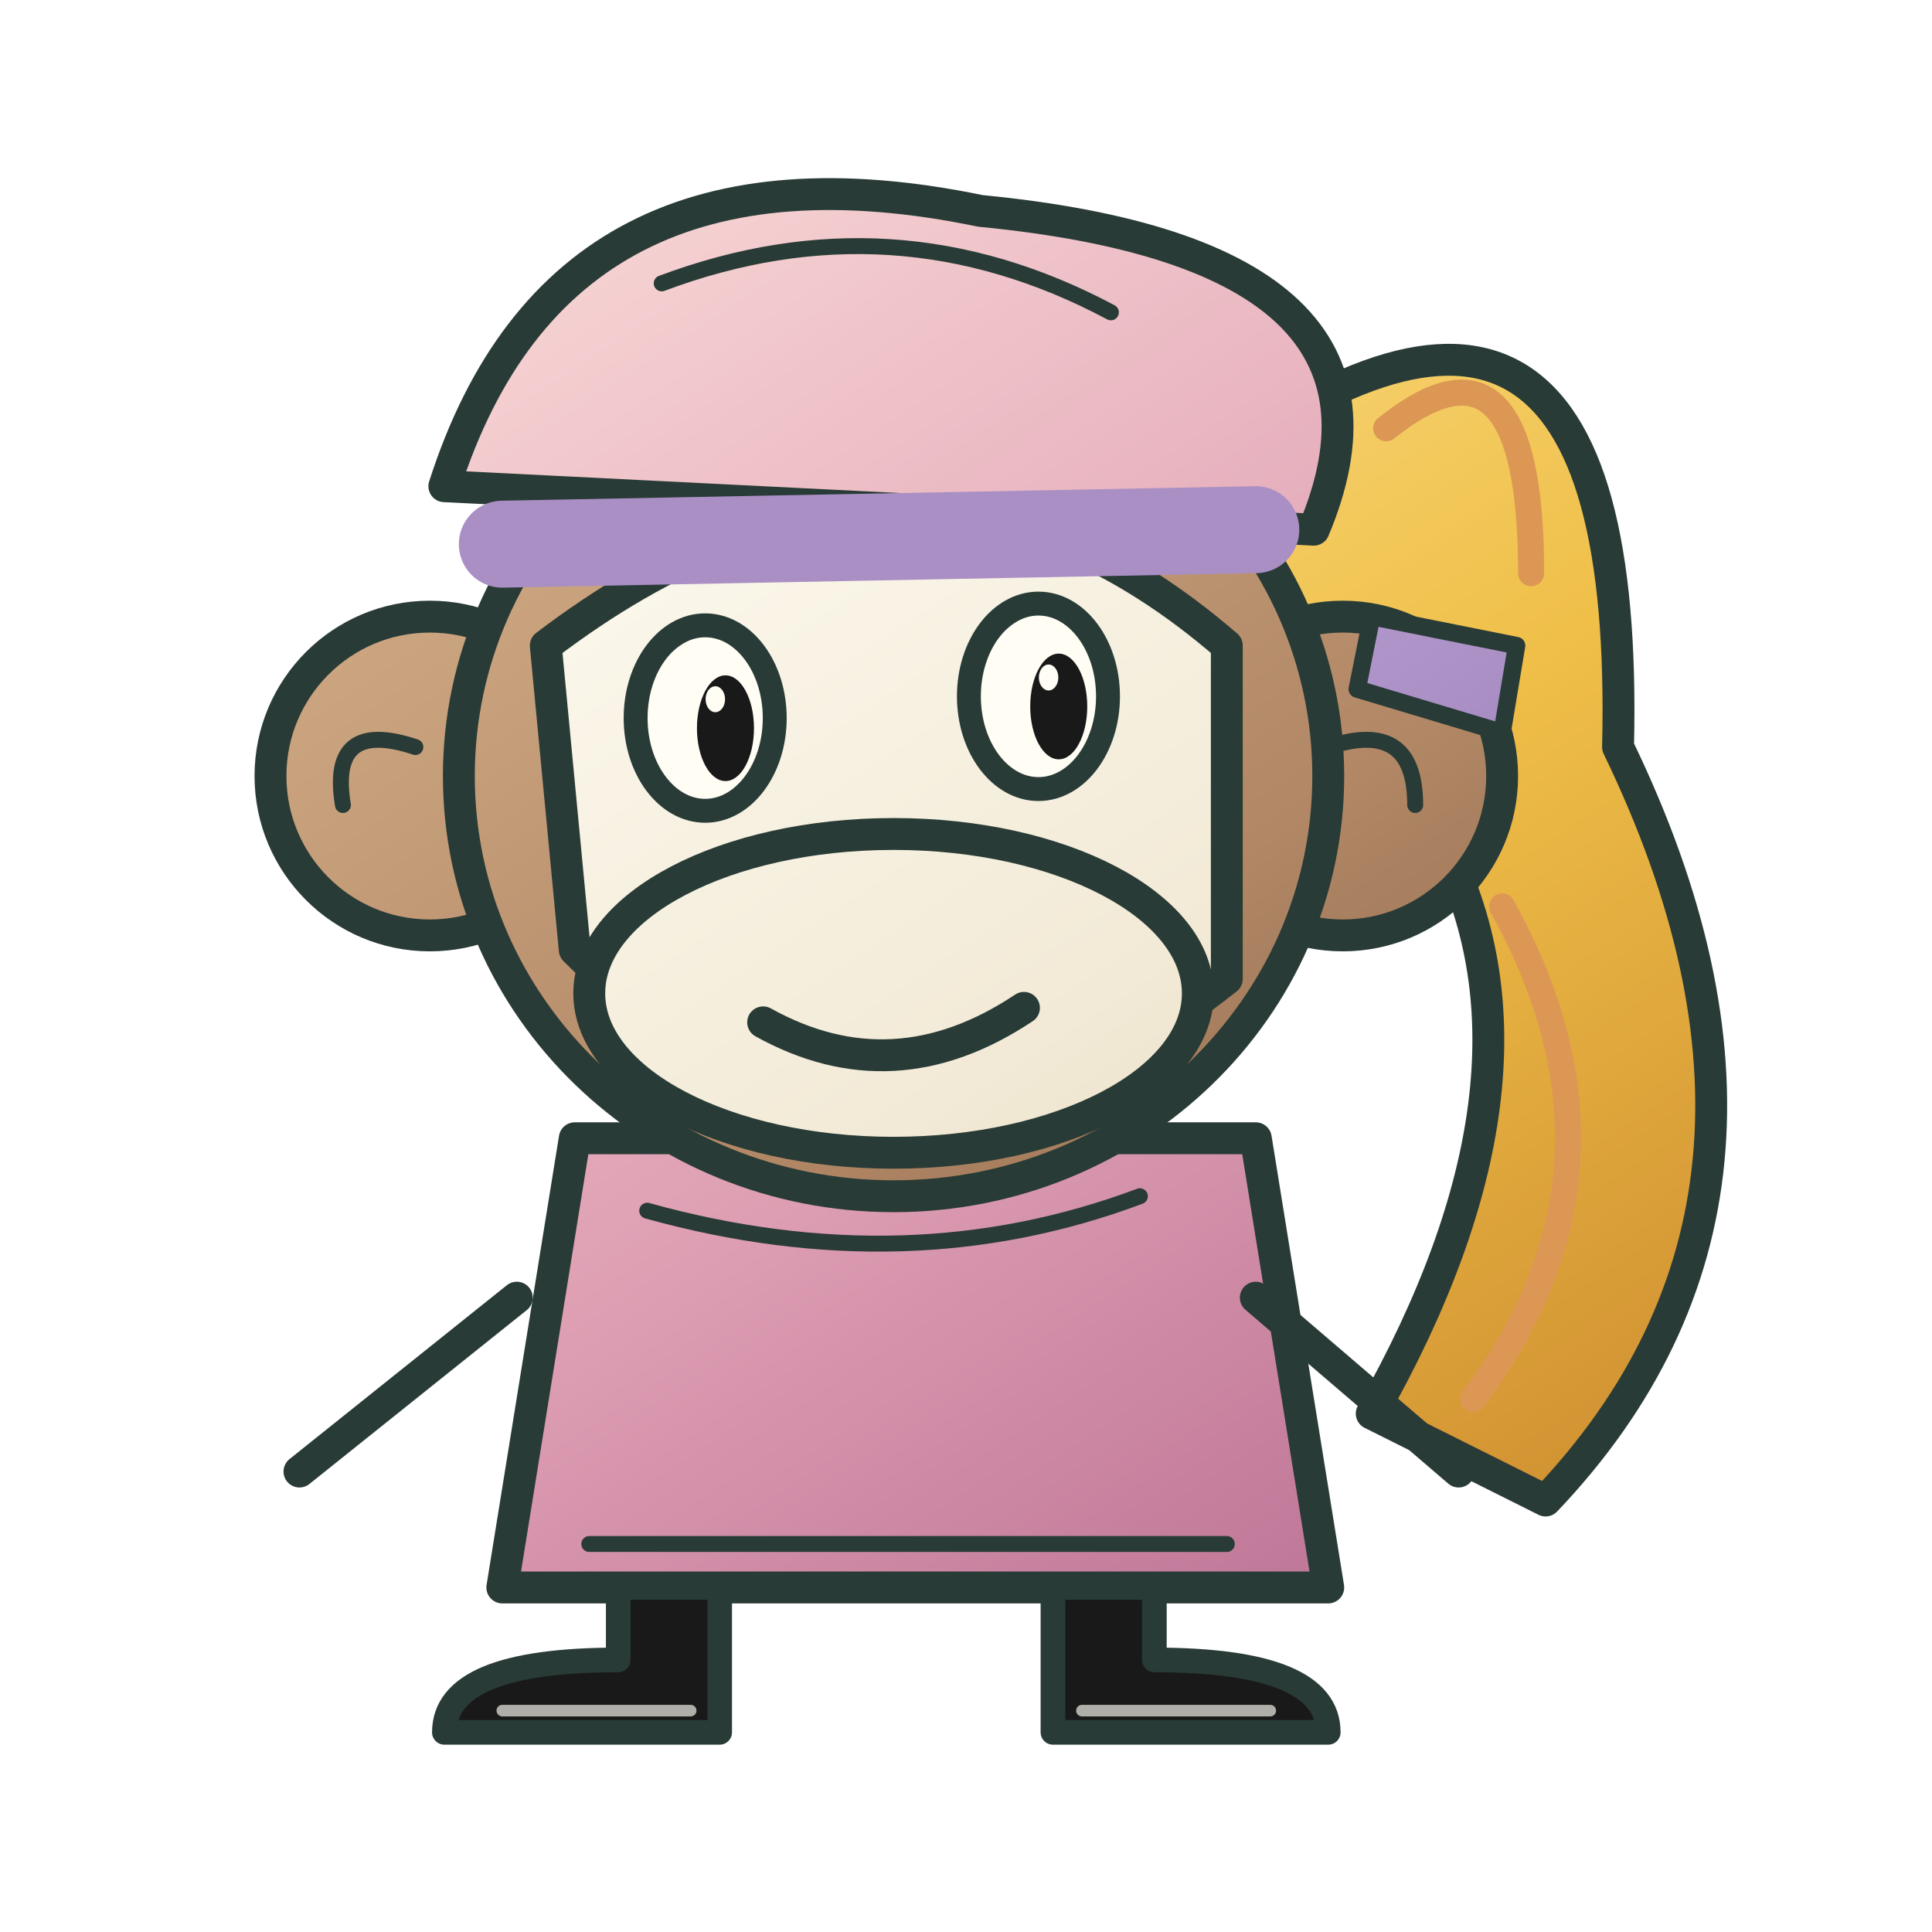
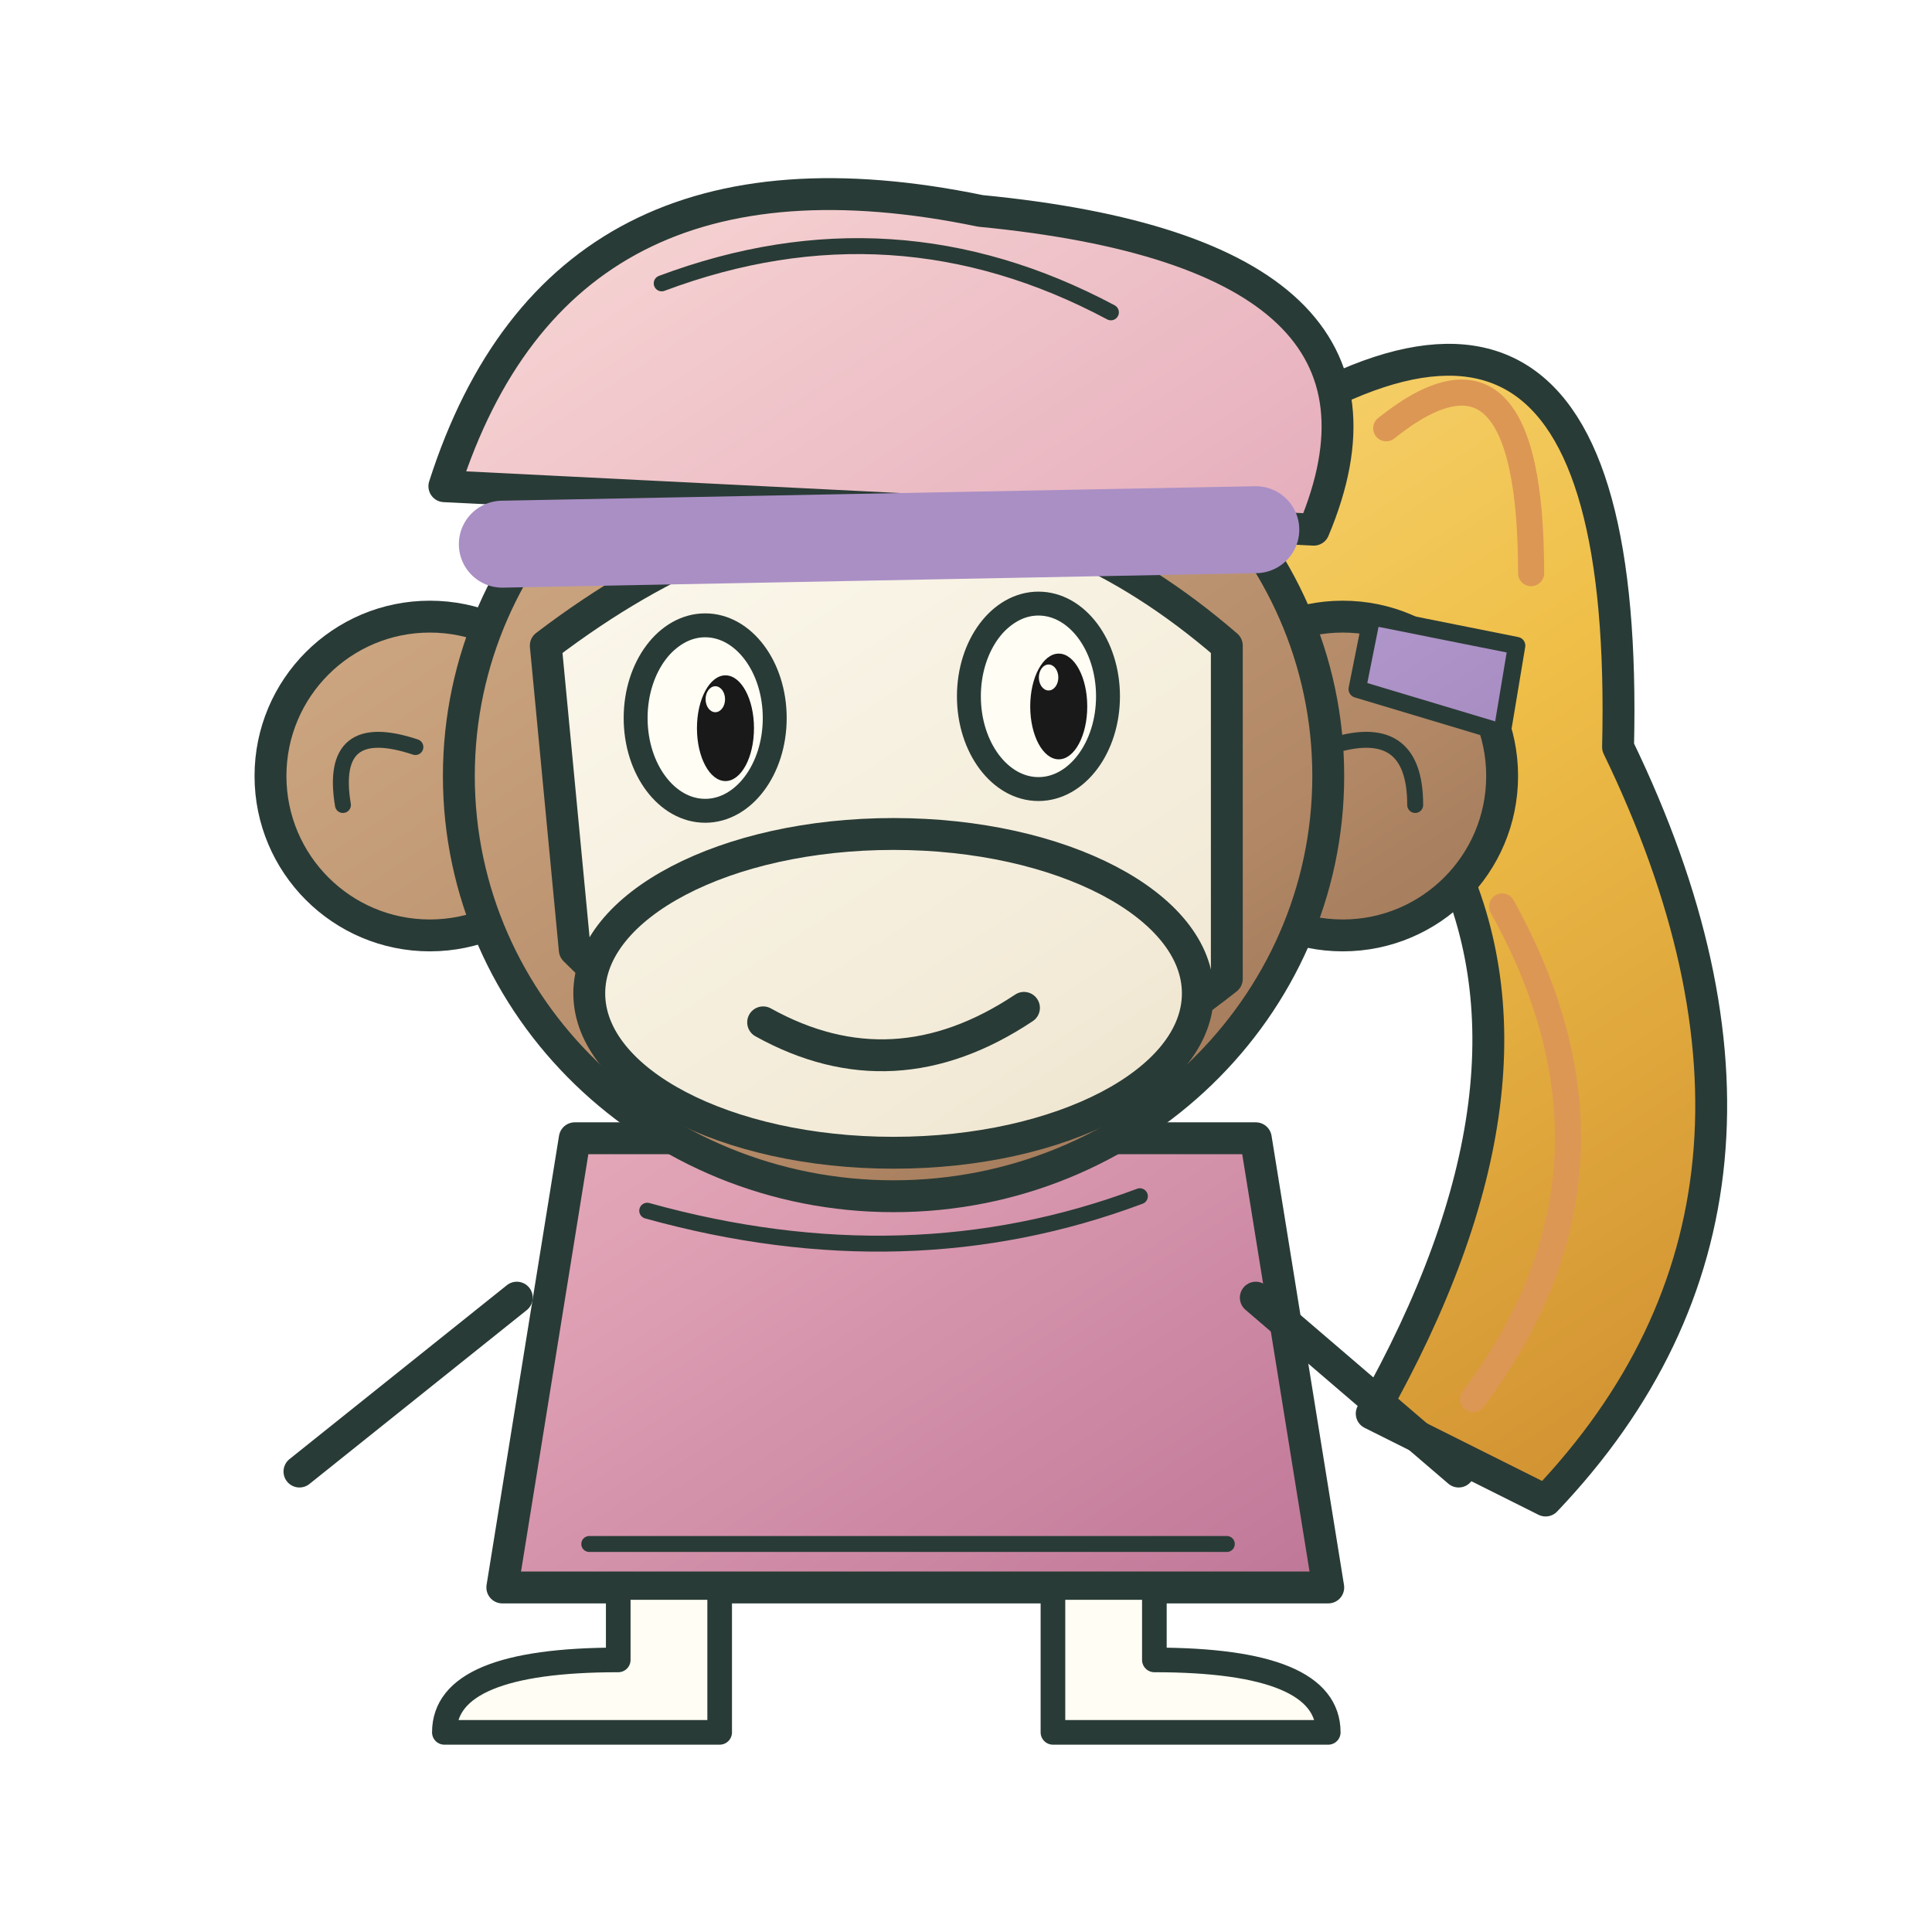
<svg xmlns="http://www.w3.org/2000/svg" width="120" height="120" class="avatar fan-avatar " viewBox="0 0 120 120" fill="none" stroke="#293b36" stroke-width="2.2" stroke-linecap="round" stroke-linejoin="round" aria-hidden="true">
  <defs>
    <linearGradient id="p-_R_0_-ffda27" x1="22" y1="12" x2="88" y2="112" gradientUnits="userSpaceOnUse">
      <stop stop-color="#ffe9a0" />
      <stop offset=".55" stop-color="#efbf48" />
      <stop offset="1" stop-color="#cf8e30" />
    </linearGradient>
    <linearGradient id="p-_R_0_-f6a8d0" x1="22" y1="12" x2="88" y2="112" gradientUnits="userSpaceOnUse">
      <stop stop-color="#f8d7d5" />
      <stop offset=".55" stop-color="#dfa0b4" />
      <stop offset="1" stop-color="#b96f92" />
    </linearGradient>
    <linearGradient id="p-_R_0_-a46b45" x1="22" y1="12" x2="88" y2="112" gradientUnits="userSpaceOnUse">
      <stop stop-color="#d7b28c" />
      <stop offset=".55" stop-color="#b18765" />
      <stop offset="1" stop-color="#79583f" />
    </linearGradient>
    <linearGradient id="p-_R_0_-fffdf4" x1="22" y1="12" x2="88" y2="112" gradientUnits="userSpaceOnUse">
      <stop stop-color="#fffef6" />
      <stop offset=".55" stop-color="#f3ebd8" />
      <stop offset="1" stop-color="#dfd1b4" />
    </linearGradient>
    <linearGradient id="p-_R_0_-9b73c7" x1="22" y1="12" x2="88" y2="112" gradientUnits="userSpaceOnUse">
      <stop stop-color="#d3c5e6" />
      <stop offset=".55" stop-color="#aa8fc5" />
      <stop offset="1" stop-color="#795c9e" />
    </linearGradient>
  </defs>
  <g data-portrait-drawing="" transform="translate(6 5) scale(.9)">
    <path d="M75 28q31-24 30 18 15 31-5 52l-12-6q13-23 5-39-8-10-19 0z" fill="url(#p-_R_0_-ffda27)" />
    <path d="M33 73h47l5 31H28z" fill="url(#p-_R_0_-f6a8d0)" />
    <circle cx="23" cy="48" r="11" fill="url(#p-_R_0_-a46b45)" />
    <circle cx="86" cy="48" r="11" fill="url(#p-_R_0_-a46b45)" />
    <ellipse cx="55" cy="48" rx="30" ry="29" fill="url(#p-_R_0_-a46b45)" />
    <path d="M31 39q25-19 47 0v23q-24 19-45-2z" fill="url(#p-_R_0_-fffdf4)" />
    <path d="M24 28q8-25 37-19 31 3 23 22z" fill="url(#p-_R_0_-f6a8d0)" />
    <path d="m28 32 52-1" stroke="#aa8fc5" stroke-width="6" />
    <g>
      <g>
        <ellipse cx="42" cy="44" rx="4.8" ry="6.4" fill="#fffdf4" stroke-width="1.65" />
        <ellipse cx="43.4" cy="44.7" rx="1.968" ry="3.648" fill="#191919" stroke="none" />
        <ellipse cx="42.7" cy="42.7" rx="0.672" ry="0.896" fill="#fffdf4" stroke="none" />
        <path d="M38.544 39.84q3.36-3.84 6.72-.5" fill="none" stroke-width="1.1" opacity=".45" />
      </g>
      <g>
        <ellipse cx="65" cy="42.5" rx="4.8" ry="6.4" fill="#fffdf4" stroke-width="1.65" />
        <ellipse cx="66.4" cy="43.2" rx="1.968" ry="3.648" fill="#191919" stroke="none" />
        <ellipse cx="65.7" cy="41.2" rx="0.672" ry="0.896" fill="#fffdf4" stroke="none" />
        <path d="M61.544 38.34q3.36-3.84 6.72-.5" fill="none" stroke-width="1.1" opacity=".45" />
      </g>
    </g>
    <ellipse cx="55" cy="63" rx="21" ry="11" fill="url(#p-_R_0_-fffdf4)" />
    <path d="M46 65q9 5 18-1M29 84l-15 12m66-12 14 12" fill="none" />
-     <g fill="#191919" stroke-width="1.7">
+     <g fill="#fffdf4" stroke-width="1.7">
      <path d="M36 104v5q-12 0-12 5h19V104zM66 104v10h19q0-5-12-5V104z" />
      <path d="M28 112.5h13m27 0h13" fill="none" stroke="#fffdf4" stroke-width=".8" opacity=".65" />
    </g>
    <path d="M89 24q10-8 10 10m-2 23q10 18-2 34" fill="none" stroke="#dd9754" stroke-width="1.8" />
    <path d="M39 14q16-6 31 2m-48 30q-6-2-5 4m68-4q6-2 6 4M38 78q18 5 34-1m-38 24h44" fill="none" stroke-width="1.1" />
    <path d="m88 37 10 2-1 6-10-3z" fill="url(#p-_R_0_-9b73c7)" stroke-width="1.2" />
  </g>
</svg>
